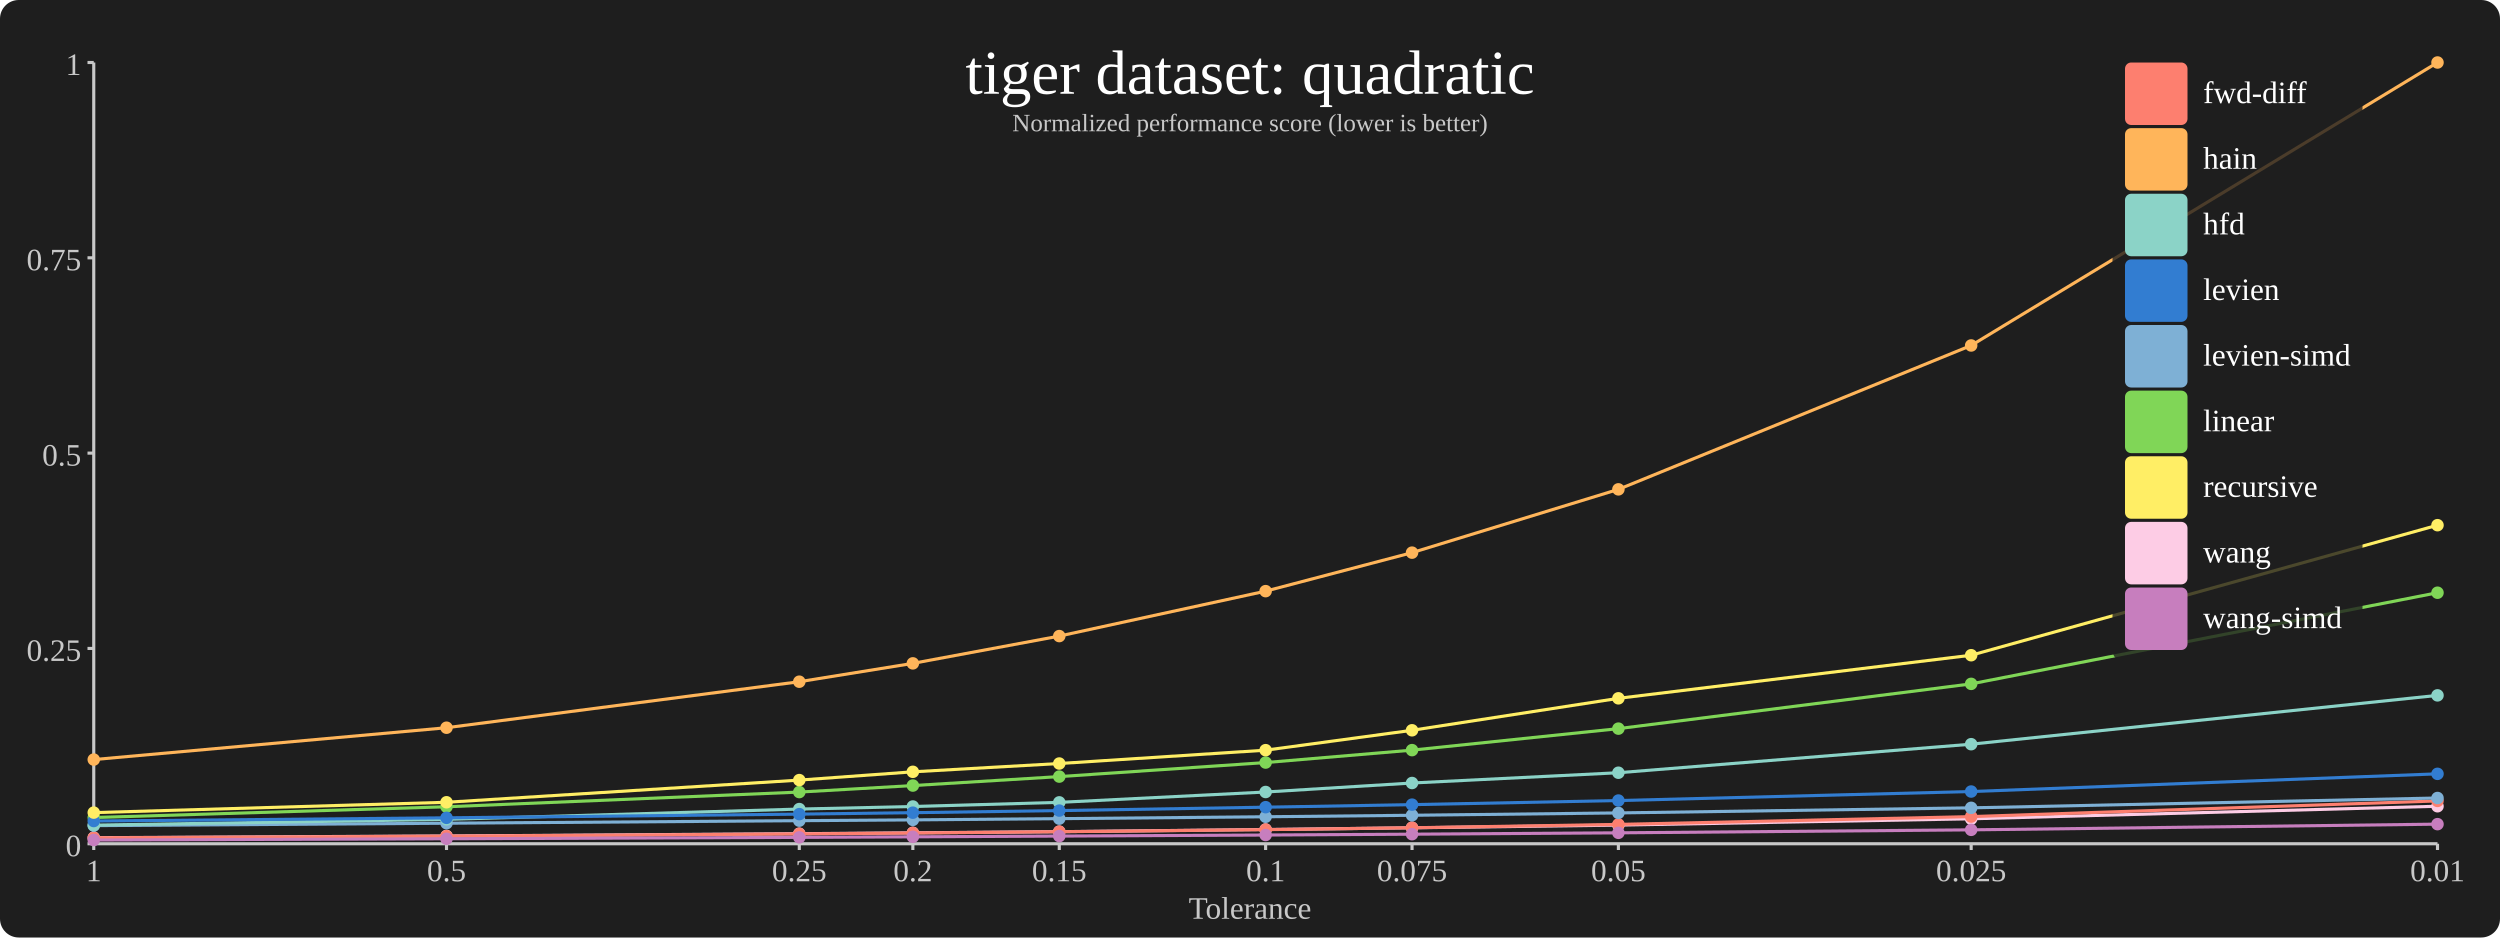
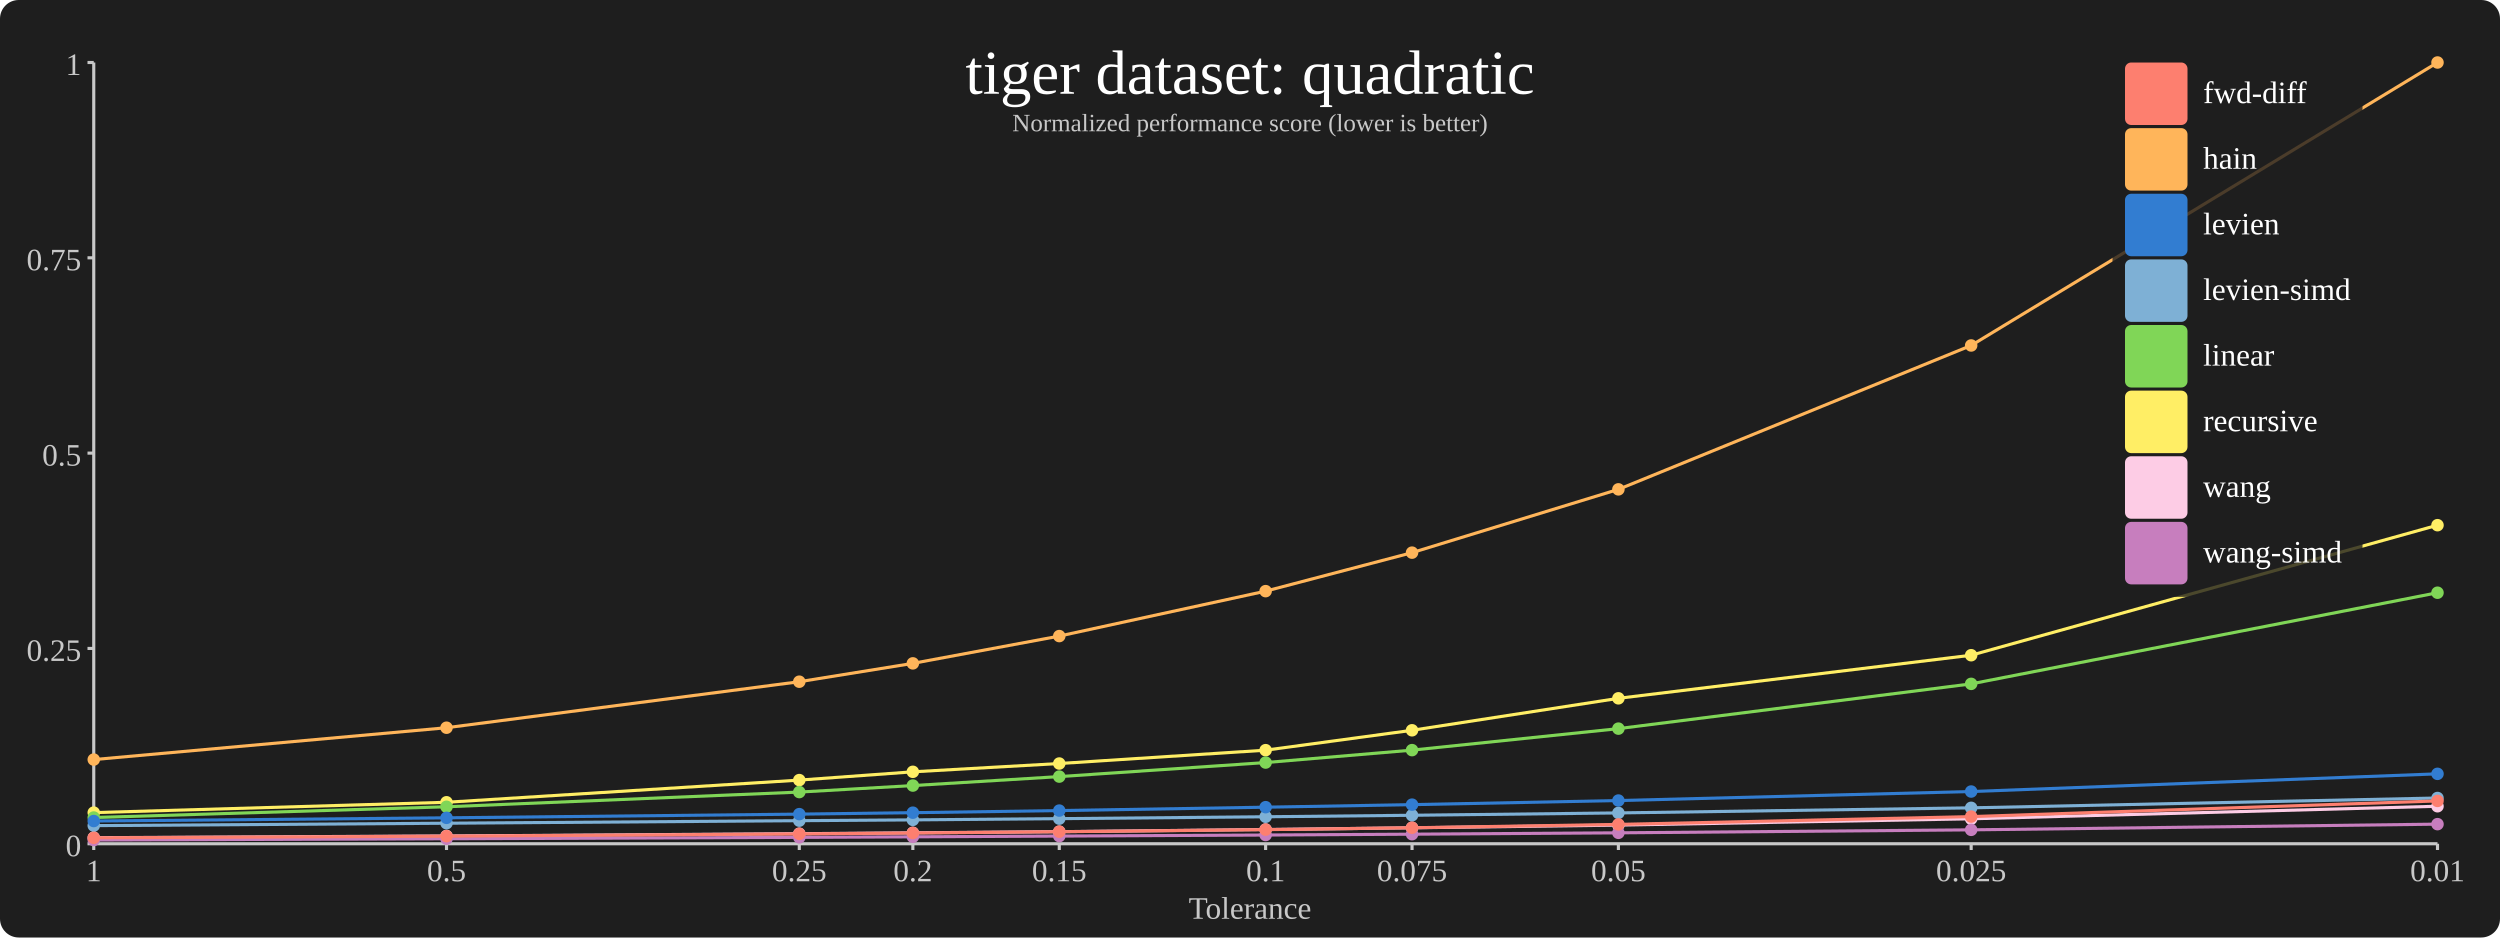
<svg xmlns="http://www.w3.org/2000/svg" viewBox="0 0 800 300">
  <rect x="0" y="0" width="800" height="300" ry="6" style="fill:rgb(30,30,30);stroke:none;fill-opacity:1;stroke-opacity:1;" />
  <path d="M 30 20 L 30 270" style="stroke:rgb(200,200,200);stroke-width:1" />
  <path d="M 30 270 L 780 270" style="stroke:rgb(200,200,200);stroke-width:1" />
  <path d="M 780 270 L 780 272" style="stroke:rgb(200,200,200);stroke-width:1" />
  <text x="780" y="282" style="font-size:10px;fill:rgb(200,200,200);text-anchor:middle;text-align:center;"> 0.01 </text>
  <path d="M 630.772 270 L 630.772 272" style="stroke:rgb(200,200,200);stroke-width:1" />
  <text x="630.772" y="282" style="font-size:10px;fill:rgb(200,200,200);text-anchor:middle;text-align:center;"> 0.025 </text>
  <path d="M 517.886 270 L 517.886 272" style="stroke:rgb(200,200,200);stroke-width:1" />
  <text x="517.886" y="282" style="font-size:10px;fill:rgb(200,200,200);text-anchor:middle;text-align:center;"> 0.05 </text>
  <path d="M 451.852 270 L 451.852 272" style="stroke:rgb(200,200,200);stroke-width:1" />
  <text x="451.852" y="282" style="font-size:10px;fill:rgb(200,200,200);text-anchor:middle;text-align:center;"> 0.075 </text>
  <path d="M 405 270 L 405 272" style="stroke:rgb(200,200,200);stroke-width:1" />
  <text x="405" y="282" style="font-size:10px;fill:rgb(200,200,200);text-anchor:middle;text-align:center;"> 0.1 </text>
  <path d="M 338.966 270 L 338.966 272" style="stroke:rgb(200,200,200);stroke-width:1" />
  <text x="338.966" y="282" style="font-size:10px;fill:rgb(200,200,200);text-anchor:middle;text-align:center;"> 0.15 </text>
  <path d="M 292.114 270 L 292.114 272" style="stroke:rgb(200,200,200);stroke-width:1" />
  <text x="292.114" y="282" style="font-size:10px;fill:rgb(200,200,200);text-anchor:middle;text-align:center;"> 0.2 </text>
  <path d="M 255.773 270 L 255.773 272" style="stroke:rgb(200,200,200);stroke-width:1" />
  <text x="255.773" y="282" style="font-size:10px;fill:rgb(200,200,200);text-anchor:middle;text-align:center;"> 0.25 </text>
  <path d="M 142.886 270 L 142.886 272" style="stroke:rgb(200,200,200);stroke-width:1" />
  <text x="142.886" y="282" style="font-size:10px;fill:rgb(200,200,200);text-anchor:middle;text-align:center;"> 0.5 </text>
  <path d="M 30 270 L 30 272" style="stroke:rgb(200,200,200);stroke-width:1" />
  <text x="30" y="282" style="font-size:10px;fill:rgb(200,200,200);text-anchor:middle;text-align:center;"> 1 </text>
  <path d="M 28 270 L 30 270" style="stroke:rgb(200,200,200);stroke-width:1" />
  <text x="26" y="274" style="font-size:10px;fill:rgb(200,200,200);text-anchor:end;text-align:right;"> 0 </text>
  <path d="M 28 207.5 L 30 207.5" style="stroke:rgb(200,200,200);stroke-width:1" />
  <text x="26" y="211.5" style="font-size:10px;fill:rgb(200,200,200);text-anchor:end;text-align:right;"> 0.25 </text>
  <path d="M 28 145 L 30 145" style="stroke:rgb(200,200,200);stroke-width:1" />
  <text x="26" y="149" style="font-size:10px;fill:rgb(200,200,200);text-anchor:end;text-align:right;"> 0.5 </text>
  <path d="M 28 82.5 L 30 82.5" style="stroke:rgb(200,200,200);stroke-width:1" />
  <text x="26" y="86.5" style="font-size:10px;fill:rgb(200,200,200);text-anchor:end;text-align:right;"> 0.75 </text>
  <path d="M 28 20 L 30 20" style="stroke:rgb(200,200,200);stroke-width:1" />
  <text x="26" y="24" style="font-size:10px;fill:rgb(200,200,200);text-anchor:end;text-align:right;"> 1 </text>
  <text x="400" y="294" style="font-size:10px;fill:rgb(200,200,200);text-anchor:middle;text-align:center;"> Tolerance </text>
+   <circle cx="780" cy="257.998" r="2" style="fill:rgb(253,204,229);stroke:none;fill-opacity:1;stroke-opacity:1;" />
+   <path d="M 780 257.998 L 630.772 262.015" style="stroke:rgb(253,204,229);stroke-width:1" />
+   <circle cx="630.772" cy="262.015" r="2" style="fill:rgb(253,204,229);stroke:none;fill-opacity:1;stroke-opacity:1;" />
+   <path d="M 630.772 262.015 L 517.886 264.033" style="stroke:rgb(253,204,229);stroke-width:1" />
+   <circle cx="517.886" cy="264.033" r="2" style="fill:rgb(253,204,229);stroke:none;fill-opacity:1;stroke-opacity:1;" />
+   <path d="M 517.886 264.033 L 451.852 264.897" style="stroke:rgb(253,204,229);stroke-width:1" />
+   <circle cx="451.852" cy="264.897" r="2" style="fill:rgb(253,204,229);stroke:none;fill-opacity:1;stroke-opacity:1;" />
+   <path d="M 451.852 264.897 L 405 265.445" style="stroke:rgb(253,204,229);stroke-width:1" />
+   <circle cx="405" cy="265.445" r="2" style="fill:rgb(253,204,229);stroke:none;fill-opacity:1;stroke-opacity:1;" />
+   <path d="M 405 265.445 L 338.966 266.127" style="stroke:rgb(253,204,229);stroke-width:1" />
+   <circle cx="338.966" cy="266.127" r="2" style="fill:rgb(253,204,229);stroke:none;fill-opacity:1;stroke-opacity:1;" />
+   <path d="M 338.966 266.127 L 292.114 266.507" style="stroke:rgb(253,204,229);stroke-width:1" />
+   <circle cx="292.114" cy="266.507" r="2" style="fill:rgb(253,204,229);stroke:none;fill-opacity:1;stroke-opacity:1;" />
+   <path d="M 292.114 266.507 L 255.773 266.785" style="stroke:rgb(253,204,229);stroke-width:1" />
+   <circle cx="255.773" cy="266.785" r="2" style="fill:rgb(253,204,229);stroke:none;fill-opacity:1;stroke-opacity:1;" />
+   <path d="M 255.773 266.785 L 142.886 267.515" style="stroke:rgb(253,204,229);stroke-width:1" />
+   <circle cx="142.886" cy="267.515" r="2" style="fill:rgb(253,204,229);stroke:none;fill-opacity:1;stroke-opacity:1;" />
+   <path d="M 142.886 267.515 L 30 268.053" style="stroke:rgb(253,204,229);stroke-width:1" />
+   <circle cx="30" cy="268.053" r="2" style="fill:rgb(253,204,229);stroke:none;fill-opacity:1;stroke-opacity:1;" />
+   <circle cx="780" cy="263.728" r="2" style="fill:rgb(199,126,190);stroke:none;fill-opacity:1;stroke-opacity:1;" />
+   <path d="M 780 263.728 L 630.772 265.55" style="stroke:rgb(199,126,190);stroke-width:1" />
+   <circle cx="630.772" cy="265.55" r="2" style="fill:rgb(199,126,190);stroke:none;fill-opacity:1;stroke-opacity:1;" />
+   <path d="M 630.772 265.55 L 517.886 266.505" style="stroke:rgb(199,126,190);stroke-width:1" />
+   <circle cx="517.886" cy="266.505" r="2" style="fill:rgb(199,126,190);stroke:none;fill-opacity:1;stroke-opacity:1;" />
+   <path d="M 517.886 266.505 L 451.852 266.94" style="stroke:rgb(199,126,190);stroke-width:1" />
+   <circle cx="451.852" cy="266.94" r="2" style="fill:rgb(199,126,190);stroke:none;fill-opacity:1;stroke-opacity:1;" />
+   <path d="M 451.852 266.94 L 405 267.207" style="stroke:rgb(199,126,190);stroke-width:1" />
+   <circle cx="405" cy="267.207" r="2" style="fill:rgb(199,126,190);stroke:none;fill-opacity:1;stroke-opacity:1;" />
+   <path d="M 405 267.207 L 338.966 267.545" style="stroke:rgb(199,126,190);stroke-width:1" />
+   <circle cx="338.966" cy="267.545" r="2" style="fill:rgb(199,126,190);stroke:none;fill-opacity:1;stroke-opacity:1;" />
+   <path d="M 338.966 267.545 L 292.114 267.783" style="stroke:rgb(199,126,190);stroke-width:1" />
+   <circle cx="292.114" cy="267.783" r="2" style="fill:rgb(199,126,190);stroke:none;fill-opacity:1;stroke-opacity:1;" />
+   <path d="M 292.114 267.783 L 255.773 267.957" style="stroke:rgb(199,126,190);stroke-width:1" />
+   <circle cx="255.773" cy="267.957" r="2" style="fill:rgb(199,126,190);stroke:none;fill-opacity:1;stroke-opacity:1;" />
+   <path d="M 255.773 267.957 L 142.886 268.402" style="stroke:rgb(199,126,190);stroke-width:1" />
+   <circle cx="142.886" cy="268.402" r="2" style="fill:rgb(199,126,190);stroke:none;fill-opacity:1;stroke-opacity:1;" />
+   <path d="M 142.886 268.402 L 30 268.803" style="stroke:rgb(199,126,190);stroke-width:1" />
+   <circle cx="30" cy="268.803" r="2" style="fill:rgb(199,126,190);stroke:none;fill-opacity:1;stroke-opacity:1;" />
+   <circle cx="780" cy="255.363" r="2" style="fill:rgb(126,176,213);stroke:none;fill-opacity:1;stroke-opacity:1;" />
+   <path d="M 780 255.363 L 630.772 258.51" style="stroke:rgb(126,176,213);stroke-width:1" />
+   <circle cx="630.772" cy="258.51" r="2" style="fill:rgb(126,176,213);stroke:none;fill-opacity:1;stroke-opacity:1;" />
+   <path d="M 630.772 258.51 L 517.886 260.135" style="stroke:rgb(126,176,213);stroke-width:1" />
+   <circle cx="517.886" cy="260.135" r="2" style="fill:rgb(126,176,213);stroke:none;fill-opacity:1;stroke-opacity:1;" />
+   <path d="M 517.886 260.135 L 451.852 260.885" style="stroke:rgb(126,176,213);stroke-width:1" />
+   <circle cx="451.852" cy="260.885" r="2" style="fill:rgb(126,176,213);stroke:none;fill-opacity:1;stroke-opacity:1;" />
+   <path d="M 451.852 260.885 L 405 261.365" style="stroke:rgb(126,176,213);stroke-width:1" />
+   <circle cx="405" cy="261.365" r="2" style="fill:rgb(126,176,213);stroke:none;fill-opacity:1;stroke-opacity:1;" />
+   <path d="M 405 261.365 L 338.966 261.97" style="stroke:rgb(126,176,213);stroke-width:1" />
+   <circle cx="338.966" cy="261.97" r="2" style="fill:rgb(126,176,213);stroke:none;fill-opacity:1;stroke-opacity:1;" />
+   <path d="M 338.966 261.97 L 292.114 262.363" style="stroke:rgb(126,176,213);stroke-width:1" />
+   <circle cx="292.114" cy="262.363" r="2" style="fill:rgb(126,176,213);stroke:none;fill-opacity:1;stroke-opacity:1;" />
+   <path d="M 292.114 262.363 L 255.773 262.618" style="stroke:rgb(126,176,213);stroke-width:1" />
+   <circle cx="255.773" cy="262.618" r="2" style="fill:rgb(126,176,213);stroke:none;fill-opacity:1;stroke-opacity:1;" />
+   <path d="M 255.773 262.618 L 142.886 263.43" style="stroke:rgb(126,176,213);stroke-width:1" />
+   <circle cx="142.886" cy="263.43" r="2" style="fill:rgb(126,176,213);stroke:none;fill-opacity:1;stroke-opacity:1;" />
+   <path d="M 142.886 263.43 L 30 264.202" style="stroke:rgb(126,176,213);stroke-width:1" />
+   <circle cx="30" cy="264.202" r="2" style="fill:rgb(126,176,213);stroke:none;fill-opacity:1;stroke-opacity:1;" />
+   <circle cx="780" cy="168.06" r="2" style="fill:rgb(255,238,101);stroke:none;fill-opacity:1;stroke-opacity:1;" />
+   <path d="M 780 168.06 L 630.772 209.67" style="stroke:rgb(255,238,101);stroke-width:1" />
+   <circle cx="630.772" cy="209.67" r="2" style="fill:rgb(255,238,101);stroke:none;fill-opacity:1;stroke-opacity:1;" />
+   <path d="M 630.772 209.67 L 517.886 223.463" style="stroke:rgb(255,238,101);stroke-width:1" />
+   <circle cx="517.886" cy="223.463" r="2" style="fill:rgb(255,238,101);stroke:none;fill-opacity:1;stroke-opacity:1;" />
+   <path d="M 517.886 223.463 L 451.852 233.69" style="stroke:rgb(255,238,101);stroke-width:1" />
+   <circle cx="451.852" cy="233.69" r="2" style="fill:rgb(255,238,101);stroke:none;fill-opacity:1;stroke-opacity:1;" />
+   <path d="M 451.852 233.69 L 405 240.055" style="stroke:rgb(255,238,101);stroke-width:1" />
+   <circle cx="405" cy="240.055" r="2" style="fill:rgb(255,238,101);stroke:none;fill-opacity:1;stroke-opacity:1;" />
+   <path d="M 405 240.055 L 338.966 244.327" style="stroke:rgb(255,238,101);stroke-width:1" />
+   <circle cx="338.966" cy="244.327" r="2" style="fill:rgb(255,238,101);stroke:none;fill-opacity:1;stroke-opacity:1;" />
+   <path d="M 338.966 244.327 L 292.114 246.98" style="stroke:rgb(255,238,101);stroke-width:1" />
+   <circle cx="292.114" cy="246.98" r="2" style="fill:rgb(255,238,101);stroke:none;fill-opacity:1;stroke-opacity:1;" />
+   <path d="M 292.114 246.98 L 255.773 249.63" style="stroke:rgb(255,238,101);stroke-width:1" />
+   <circle cx="255.773" cy="249.63" r="2" style="fill:rgb(255,238,101);stroke:none;fill-opacity:1;stroke-opacity:1;" />
+   <path d="M 255.773 249.63 L 142.886 256.728" style="stroke:rgb(255,238,101);stroke-width:1" />
+   <circle cx="142.886" cy="256.728" r="2" style="fill:rgb(255,238,101);stroke:none;fill-opacity:1;stroke-opacity:1;" />
+   <path d="M 142.886 256.728 L 30 260.035" style="stroke:rgb(255,238,101);stroke-width:1" />
+   <circle cx="30" cy="260.035" r="2" style="fill:rgb(255,238,101);stroke:none;fill-opacity:1;stroke-opacity:1;" />
+   <circle cx="780" cy="256.295" r="2" style="fill:rgb(253,127,111);stroke:none;fill-opacity:1;stroke-opacity:1;" />
+   <path d="M 780 256.295 L 630.772 261.308" style="stroke:rgb(253,127,111);stroke-width:1" />
+   <circle cx="630.772" cy="261.308" r="2" style="fill:rgb(253,127,111);stroke:none;fill-opacity:1;stroke-opacity:1;" />
+   <path d="M 630.772 261.308 L 517.886 263.81" style="stroke:rgb(253,127,111);stroke-width:1" />
+   <circle cx="517.886" cy="263.81" r="2" style="fill:rgb(253,127,111);stroke:none;fill-opacity:1;stroke-opacity:1;" />
+   <path d="M 517.886 263.81 L 451.852 264.877" style="stroke:rgb(253,127,111);stroke-width:1" />
+   <circle cx="451.852" cy="264.877" r="2" style="fill:rgb(253,127,111);stroke:none;fill-opacity:1;stroke-opacity:1;" />
+   <path d="M 451.852 264.877 L 405 265.485" style="stroke:rgb(253,127,111);stroke-width:1" />
+   <circle cx="405" cy="265.485" r="2" style="fill:rgb(253,127,111);stroke:none;fill-opacity:1;stroke-opacity:1;" />
+   <path d="M 405 265.485 L 338.966 266.15" style="stroke:rgb(253,127,111);stroke-width:1" />
+   <circle cx="338.966" cy="266.15" r="2" style="fill:rgb(253,127,111);stroke:none;fill-opacity:1;stroke-opacity:1;" />
+   <path d="M 338.966 266.15 L 292.114 266.56" style="stroke:rgb(253,127,111);stroke-width:1" />
+   <circle cx="292.114" cy="266.56" r="2" style="fill:rgb(253,127,111);stroke:none;fill-opacity:1;stroke-opacity:1;" />
+   <path d="M 292.114 266.56 L 255.773 266.848" style="stroke:rgb(253,127,111);stroke-width:1" />
+   <circle cx="255.773" cy="266.848" r="2" style="fill:rgb(253,127,111);stroke:none;fill-opacity:1;stroke-opacity:1;" />
+   <path d="M 255.773 266.848 L 142.886 267.572" style="stroke:rgb(253,127,111);stroke-width:1" />
+   <circle cx="142.886" cy="267.572" r="2" style="fill:rgb(253,127,111);stroke:none;fill-opacity:1;stroke-opacity:1;" />
+   <path d="M 142.886 267.572 L 30 268.103" style="stroke:rgb(253,127,111);stroke-width:1" />
+   <circle cx="30" cy="268.103" r="2" style="fill:rgb(253,127,111);stroke:none;fill-opacity:1;stroke-opacity:1;" />
  <circle cx="780" cy="189.67" r="2" style="fill:rgb(128,214,87);stroke:none;fill-opacity:1;stroke-opacity:1;" />
  <path d="M 780 189.67 L 630.772 218.838" style="stroke:rgb(128,214,87);stroke-width:1" />
  <circle cx="630.772" cy="218.838" r="2" style="fill:rgb(128,214,87);stroke:none;fill-opacity:1;stroke-opacity:1;" />
  <path d="M 630.772 218.838 L 517.886 233.162" style="stroke:rgb(128,214,87);stroke-width:1" />
  <circle cx="517.886" cy="233.162" r="2" style="fill:rgb(128,214,87);stroke:none;fill-opacity:1;stroke-opacity:1;" />
  <path d="M 517.886 233.162 L 451.852 240.04" style="stroke:rgb(128,214,87);stroke-width:1" />
  <circle cx="451.852" cy="240.04" r="2" style="fill:rgb(128,214,87);stroke:none;fill-opacity:1;stroke-opacity:1;" />
  <path d="M 451.852 240.04 L 405 244.018" style="stroke:rgb(128,214,87);stroke-width:1" />
  <circle cx="405" cy="244.018" r="2" style="fill:rgb(128,214,87);stroke:none;fill-opacity:1;stroke-opacity:1;" />
  <path d="M 405 244.018 L 338.966 248.51" style="stroke:rgb(128,214,87);stroke-width:1" />
  <circle cx="338.966" cy="248.51" r="2" style="fill:rgb(128,214,87);stroke:none;fill-opacity:1;stroke-opacity:1;" />
  <path d="M 338.966 248.51 L 292.114 251.38" style="stroke:rgb(128,214,87);stroke-width:1" />
  <circle cx="292.114" cy="251.38" r="2" style="fill:rgb(128,214,87);stroke:none;fill-opacity:1;stroke-opacity:1;" />
  <path d="M 292.114 251.38 L 255.773 253.463" style="stroke:rgb(128,214,87);stroke-width:1" />
  <circle cx="255.773" cy="253.463" r="2" style="fill:rgb(128,214,87);stroke:none;fill-opacity:1;stroke-opacity:1;" />
  <path d="M 255.773 253.463 L 142.886 258.168" style="stroke:rgb(128,214,87);stroke-width:1" />
  <circle cx="142.886" cy="258.168" r="2" style="fill:rgb(128,214,87);stroke:none;fill-opacity:1;stroke-opacity:1;" />
  <path d="M 142.886 258.168 L 30 261.608" style="stroke:rgb(128,214,87);stroke-width:1" />
  <circle cx="30" cy="261.608" r="2" style="fill:rgb(128,214,87);stroke:none;fill-opacity:1;stroke-opacity:1;" />
  <circle cx="780" cy="20" r="2" style="fill:rgb(255,181,90);stroke:none;fill-opacity:1;stroke-opacity:1;" />
  <path d="M 780 20 L 630.772 110.55" style="stroke:rgb(255,181,90);stroke-width:1" />
  <circle cx="630.772" cy="110.55" r="2" style="fill:rgb(255,181,90);stroke:none;fill-opacity:1;stroke-opacity:1;" />
  <path d="M 630.772 110.55 L 517.886 156.595" style="stroke:rgb(255,181,90);stroke-width:1" />
  <circle cx="517.886" cy="156.595" r="2" style="fill:rgb(255,181,90);stroke:none;fill-opacity:1;stroke-opacity:1;" />
  <path d="M 517.886 156.595 L 451.852 176.847" style="stroke:rgb(255,181,90);stroke-width:1" />
  <circle cx="451.852" cy="176.847" r="2" style="fill:rgb(255,181,90);stroke:none;fill-opacity:1;stroke-opacity:1;" />
  <path d="M 451.852 176.847 L 405 189.165" style="stroke:rgb(255,181,90);stroke-width:1" />
  <circle cx="405" cy="189.165" r="2" style="fill:rgb(255,181,90);stroke:none;fill-opacity:1;stroke-opacity:1;" />
  <path d="M 405 189.165 L 338.966 203.545" style="stroke:rgb(255,181,90);stroke-width:1" />
  <circle cx="338.966" cy="203.545" r="2" style="fill:rgb(255,181,90);stroke:none;fill-opacity:1;stroke-opacity:1;" />
  <path d="M 338.966 203.545 L 292.114 212.278" style="stroke:rgb(255,181,90);stroke-width:1" />
  <circle cx="292.114" cy="212.278" r="2" style="fill:rgb(255,181,90);stroke:none;fill-opacity:1;stroke-opacity:1;" />
  <path d="M 292.114 212.278 L 255.773 218.145" style="stroke:rgb(255,181,90);stroke-width:1" />
  <circle cx="255.773" cy="218.145" r="2" style="fill:rgb(255,181,90);stroke:none;fill-opacity:1;stroke-opacity:1;" />
  <path d="M 255.773 218.145 L 142.886 232.87" style="stroke:rgb(255,181,90);stroke-width:1" />
  <circle cx="142.886" cy="232.87" r="2" style="fill:rgb(255,181,90);stroke:none;fill-opacity:1;stroke-opacity:1;" />
  <path d="M 142.886 232.87 L 30 243.062" style="stroke:rgb(255,181,90);stroke-width:1" />
  <circle cx="30" cy="243.062" r="2" style="fill:rgb(255,181,90);stroke:none;fill-opacity:1;stroke-opacity:1;" />
-   <circle cx="780" cy="257.998" r="2" style="fill:rgb(253,204,229);stroke:none;fill-opacity:1;stroke-opacity:1;" />
-   <path d="M 780 257.998 L 630.772 262.015" style="stroke:rgb(253,204,229);stroke-width:1" />
-   <circle cx="630.772" cy="262.015" r="2" style="fill:rgb(253,204,229);stroke:none;fill-opacity:1;stroke-opacity:1;" />
-   <path d="M 630.772 262.015 L 517.886 264.033" style="stroke:rgb(253,204,229);stroke-width:1" />
-   <circle cx="517.886" cy="264.033" r="2" style="fill:rgb(253,204,229);stroke:none;fill-opacity:1;stroke-opacity:1;" />
-   <path d="M 517.886 264.033 L 451.852 264.897" style="stroke:rgb(253,204,229);stroke-width:1" />
-   <circle cx="451.852" cy="264.897" r="2" style="fill:rgb(253,204,229);stroke:none;fill-opacity:1;stroke-opacity:1;" />
-   <path d="M 451.852 264.897 L 405 265.445" style="stroke:rgb(253,204,229);stroke-width:1" />
-   <circle cx="405" cy="265.445" r="2" style="fill:rgb(253,204,229);stroke:none;fill-opacity:1;stroke-opacity:1;" />
-   <path d="M 405 265.445 L 338.966 266.127" style="stroke:rgb(253,204,229);stroke-width:1" />
-   <circle cx="338.966" cy="266.127" r="2" style="fill:rgb(253,204,229);stroke:none;fill-opacity:1;stroke-opacity:1;" />
-   <path d="M 338.966 266.127 L 292.114 266.507" style="stroke:rgb(253,204,229);stroke-width:1" />
-   <circle cx="292.114" cy="266.507" r="2" style="fill:rgb(253,204,229);stroke:none;fill-opacity:1;stroke-opacity:1;" />
-   <path d="M 292.114 266.507 L 255.773 266.785" style="stroke:rgb(253,204,229);stroke-width:1" />
-   <circle cx="255.773" cy="266.785" r="2" style="fill:rgb(253,204,229);stroke:none;fill-opacity:1;stroke-opacity:1;" />
-   <path d="M 255.773 266.785 L 142.886 267.515" style="stroke:rgb(253,204,229);stroke-width:1" />
-   <circle cx="142.886" cy="267.515" r="2" style="fill:rgb(253,204,229);stroke:none;fill-opacity:1;stroke-opacity:1;" />
-   <path d="M 142.886 267.515 L 30 268.053" style="stroke:rgb(253,204,229);stroke-width:1" />
-   <circle cx="30" cy="268.053" r="2" style="fill:rgb(253,204,229);stroke:none;fill-opacity:1;stroke-opacity:1;" />
-   <circle cx="780" cy="256.295" r="2" style="fill:rgb(253,127,111);stroke:none;fill-opacity:1;stroke-opacity:1;" />
-   <path d="M 780 256.295 L 630.772 261.308" style="stroke:rgb(253,127,111);stroke-width:1" />
-   <circle cx="630.772" cy="261.308" r="2" style="fill:rgb(253,127,111);stroke:none;fill-opacity:1;stroke-opacity:1;" />
-   <path d="M 630.772 261.308 L 517.886 263.81" style="stroke:rgb(253,127,111);stroke-width:1" />
-   <circle cx="517.886" cy="263.81" r="2" style="fill:rgb(253,127,111);stroke:none;fill-opacity:1;stroke-opacity:1;" />
-   <path d="M 517.886 263.81 L 451.852 264.877" style="stroke:rgb(253,127,111);stroke-width:1" />
-   <circle cx="451.852" cy="264.877" r="2" style="fill:rgb(253,127,111);stroke:none;fill-opacity:1;stroke-opacity:1;" />
-   <path d="M 451.852 264.877 L 405 265.485" style="stroke:rgb(253,127,111);stroke-width:1" />
-   <circle cx="405" cy="265.485" r="2" style="fill:rgb(253,127,111);stroke:none;fill-opacity:1;stroke-opacity:1;" />
-   <path d="M 405 265.485 L 338.966 266.15" style="stroke:rgb(253,127,111);stroke-width:1" />
-   <circle cx="338.966" cy="266.15" r="2" style="fill:rgb(253,127,111);stroke:none;fill-opacity:1;stroke-opacity:1;" />
-   <path d="M 338.966 266.15 L 292.114 266.56" style="stroke:rgb(253,127,111);stroke-width:1" />
-   <circle cx="292.114" cy="266.56" r="2" style="fill:rgb(253,127,111);stroke:none;fill-opacity:1;stroke-opacity:1;" />
-   <path d="M 292.114 266.56 L 255.773 266.848" style="stroke:rgb(253,127,111);stroke-width:1" />
-   <circle cx="255.773" cy="266.848" r="2" style="fill:rgb(253,127,111);stroke:none;fill-opacity:1;stroke-opacity:1;" />
-   <path d="M 255.773 266.848 L 142.886 267.572" style="stroke:rgb(253,127,111);stroke-width:1" />
-   <circle cx="142.886" cy="267.572" r="2" style="fill:rgb(253,127,111);stroke:none;fill-opacity:1;stroke-opacity:1;" />
-   <path d="M 142.886 267.572 L 30 268.103" style="stroke:rgb(253,127,111);stroke-width:1" />
-   <circle cx="30" cy="268.103" r="2" style="fill:rgb(253,127,111);stroke:none;fill-opacity:1;stroke-opacity:1;" />
-   <circle cx="780" cy="255.363" r="2" style="fill:rgb(126,176,213);stroke:none;fill-opacity:1;stroke-opacity:1;" />
-   <path d="M 780 255.363 L 630.772 258.51" style="stroke:rgb(126,176,213);stroke-width:1" />
-   <circle cx="630.772" cy="258.51" r="2" style="fill:rgb(126,176,213);stroke:none;fill-opacity:1;stroke-opacity:1;" />
-   <path d="M 630.772 258.51 L 517.886 260.135" style="stroke:rgb(126,176,213);stroke-width:1" />
-   <circle cx="517.886" cy="260.135" r="2" style="fill:rgb(126,176,213);stroke:none;fill-opacity:1;stroke-opacity:1;" />
-   <path d="M 517.886 260.135 L 451.852 260.885" style="stroke:rgb(126,176,213);stroke-width:1" />
-   <circle cx="451.852" cy="260.885" r="2" style="fill:rgb(126,176,213);stroke:none;fill-opacity:1;stroke-opacity:1;" />
-   <path d="M 451.852 260.885 L 405 261.365" style="stroke:rgb(126,176,213);stroke-width:1" />
-   <circle cx="405" cy="261.365" r="2" style="fill:rgb(126,176,213);stroke:none;fill-opacity:1;stroke-opacity:1;" />
-   <path d="M 405 261.365 L 338.966 261.97" style="stroke:rgb(126,176,213);stroke-width:1" />
-   <circle cx="338.966" cy="261.97" r="2" style="fill:rgb(126,176,213);stroke:none;fill-opacity:1;stroke-opacity:1;" />
-   <path d="M 338.966 261.97 L 292.114 262.363" style="stroke:rgb(126,176,213);stroke-width:1" />
-   <circle cx="292.114" cy="262.363" r="2" style="fill:rgb(126,176,213);stroke:none;fill-opacity:1;stroke-opacity:1;" />
-   <path d="M 292.114 262.363 L 255.773 262.618" style="stroke:rgb(126,176,213);stroke-width:1" />
-   <circle cx="255.773" cy="262.618" r="2" style="fill:rgb(126,176,213);stroke:none;fill-opacity:1;stroke-opacity:1;" />
-   <path d="M 255.773 262.618 L 142.886 263.43" style="stroke:rgb(126,176,213);stroke-width:1" />
-   <circle cx="142.886" cy="263.43" r="2" style="fill:rgb(126,176,213);stroke:none;fill-opacity:1;stroke-opacity:1;" />
-   <path d="M 142.886 263.43 L 30 264.202" style="stroke:rgb(126,176,213);stroke-width:1" />
-   <circle cx="30" cy="264.202" r="2" style="fill:rgb(126,176,213);stroke:none;fill-opacity:1;stroke-opacity:1;" />
-   <circle cx="780" cy="222.518" r="2" style="fill:rgb(139,211,199);stroke:none;fill-opacity:1;stroke-opacity:1;" />
-   <path d="M 780 222.518 L 630.772 238.14" style="stroke:rgb(139,211,199);stroke-width:1" />
-   <circle cx="630.772" cy="238.14" r="2" style="fill:rgb(139,211,199);stroke:none;fill-opacity:1;stroke-opacity:1;" />
-   <path d="M 630.772 238.14 L 517.886 247.272" style="stroke:rgb(139,211,199);stroke-width:1" />
-   <circle cx="517.886" cy="247.272" r="2" style="fill:rgb(139,211,199);stroke:none;fill-opacity:1;stroke-opacity:1;" />
-   <path d="M 517.886 247.272 L 451.852 250.562" style="stroke:rgb(139,211,199);stroke-width:1" />
-   <circle cx="451.852" cy="250.562" r="2" style="fill:rgb(139,211,199);stroke:none;fill-opacity:1;stroke-opacity:1;" />
-   <path d="M 451.852 250.562 L 405 253.44" style="stroke:rgb(139,211,199);stroke-width:1" />
-   <circle cx="405" cy="253.44" r="2" style="fill:rgb(139,211,199);stroke:none;fill-opacity:1;stroke-opacity:1;" />
-   <path d="M 405 253.44 L 338.966 256.757" style="stroke:rgb(139,211,199);stroke-width:1" />
-   <circle cx="338.966" cy="256.757" r="2" style="fill:rgb(139,211,199);stroke:none;fill-opacity:1;stroke-opacity:1;" />
-   <path d="M 338.966 256.757 L 292.114 258.082" style="stroke:rgb(139,211,199);stroke-width:1" />
-   <circle cx="292.114" cy="258.082" r="2" style="fill:rgb(139,211,199);stroke:none;fill-opacity:1;stroke-opacity:1;" />
-   <path d="M 292.114 258.082 L 255.773 258.902" style="stroke:rgb(139,211,199);stroke-width:1" />
-   <circle cx="255.773" cy="258.902" r="2" style="fill:rgb(139,211,199);stroke:none;fill-opacity:1;stroke-opacity:1;" />
-   <path d="M 255.773 258.902 L 142.886 262.192" style="stroke:rgb(139,211,199);stroke-width:1" />
-   <circle cx="142.886" cy="262.192" r="2" style="fill:rgb(139,211,199);stroke:none;fill-opacity:1;stroke-opacity:1;" />
-   <path d="M 142.886 262.192 L 30 264.045" style="stroke:rgb(139,211,199);stroke-width:1" />
-   <circle cx="30" cy="264.045" r="2" style="fill:rgb(139,211,199);stroke:none;fill-opacity:1;stroke-opacity:1;" />
-   <circle cx="780" cy="263.728" r="2" style="fill:rgb(199,126,190);stroke:none;fill-opacity:1;stroke-opacity:1;" />
-   <path d="M 780 263.728 L 630.772 265.55" style="stroke:rgb(199,126,190);stroke-width:1" />
-   <circle cx="630.772" cy="265.55" r="2" style="fill:rgb(199,126,190);stroke:none;fill-opacity:1;stroke-opacity:1;" />
-   <path d="M 630.772 265.55 L 517.886 266.505" style="stroke:rgb(199,126,190);stroke-width:1" />
-   <circle cx="517.886" cy="266.505" r="2" style="fill:rgb(199,126,190);stroke:none;fill-opacity:1;stroke-opacity:1;" />
-   <path d="M 517.886 266.505 L 451.852 266.94" style="stroke:rgb(199,126,190);stroke-width:1" />
-   <circle cx="451.852" cy="266.94" r="2" style="fill:rgb(199,126,190);stroke:none;fill-opacity:1;stroke-opacity:1;" />
-   <path d="M 451.852 266.94 L 405 267.207" style="stroke:rgb(199,126,190);stroke-width:1" />
-   <circle cx="405" cy="267.207" r="2" style="fill:rgb(199,126,190);stroke:none;fill-opacity:1;stroke-opacity:1;" />
-   <path d="M 405 267.207 L 338.966 267.545" style="stroke:rgb(199,126,190);stroke-width:1" />
-   <circle cx="338.966" cy="267.545" r="2" style="fill:rgb(199,126,190);stroke:none;fill-opacity:1;stroke-opacity:1;" />
-   <path d="M 338.966 267.545 L 292.114 267.783" style="stroke:rgb(199,126,190);stroke-width:1" />
-   <circle cx="292.114" cy="267.783" r="2" style="fill:rgb(199,126,190);stroke:none;fill-opacity:1;stroke-opacity:1;" />
-   <path d="M 292.114 267.783 L 255.773 267.957" style="stroke:rgb(199,126,190);stroke-width:1" />
-   <circle cx="255.773" cy="267.957" r="2" style="fill:rgb(199,126,190);stroke:none;fill-opacity:1;stroke-opacity:1;" />
-   <path d="M 255.773 267.957 L 142.886 268.402" style="stroke:rgb(199,126,190);stroke-width:1" />
-   <circle cx="142.886" cy="268.402" r="2" style="fill:rgb(199,126,190);stroke:none;fill-opacity:1;stroke-opacity:1;" />
-   <path d="M 142.886 268.402 L 30 268.803" style="stroke:rgb(199,126,190);stroke-width:1" />
-   <circle cx="30" cy="268.803" r="2" style="fill:rgb(199,126,190);stroke:none;fill-opacity:1;stroke-opacity:1;" />
  <circle cx="780" cy="247.63" r="2" style="fill:rgb(50,125,209);stroke:none;fill-opacity:1;stroke-opacity:1;" />
  <path d="M 780 247.63 L 630.772 253.29" style="stroke:rgb(50,125,209);stroke-width:1" />
  <circle cx="630.772" cy="253.29" r="2" style="fill:rgb(50,125,209);stroke:none;fill-opacity:1;stroke-opacity:1;" />
  <path d="M 630.772 253.29 L 517.886 256.175" style="stroke:rgb(50,125,209);stroke-width:1" />
  <circle cx="517.886" cy="256.175" r="2" style="fill:rgb(50,125,209);stroke:none;fill-opacity:1;stroke-opacity:1;" />
  <path d="M 517.886 256.175 L 451.852 257.488" style="stroke:rgb(50,125,209);stroke-width:1" />
  <circle cx="451.852" cy="257.488" r="2" style="fill:rgb(50,125,209);stroke:none;fill-opacity:1;stroke-opacity:1;" />
  <path d="M 451.852 257.488 L 405 258.3" style="stroke:rgb(50,125,209);stroke-width:1" />
  <circle cx="405" cy="258.3" r="2" style="fill:rgb(50,125,209);stroke:none;fill-opacity:1;stroke-opacity:1;" />
  <path d="M 405 258.3 L 338.966 259.387" style="stroke:rgb(50,125,209);stroke-width:1" />
  <circle cx="338.966" cy="259.387" r="2" style="fill:rgb(50,125,209);stroke:none;fill-opacity:1;stroke-opacity:1;" />
  <path d="M 338.966 259.387 L 292.114 260.06" style="stroke:rgb(50,125,209);stroke-width:1" />
  <circle cx="292.114" cy="260.06" r="2" style="fill:rgb(50,125,209);stroke:none;fill-opacity:1;stroke-opacity:1;" />
  <path d="M 292.114 260.06 L 255.773 260.522" style="stroke:rgb(50,125,209);stroke-width:1" />
  <circle cx="255.773" cy="260.522" r="2" style="fill:rgb(50,125,209);stroke:none;fill-opacity:1;stroke-opacity:1;" />
  <path d="M 255.773 260.522 L 142.886 261.705" style="stroke:rgb(50,125,209);stroke-width:1" />
  <circle cx="142.886" cy="261.705" r="2" style="fill:rgb(50,125,209);stroke:none;fill-opacity:1;stroke-opacity:1;" />
  <path d="M 142.886 261.705 L 30 262.728" style="stroke:rgb(50,125,209);stroke-width:1" />
  <circle cx="30" cy="262.728" r="2" style="fill:rgb(50,125,209);stroke:none;fill-opacity:1;stroke-opacity:1;" />
-   <circle cx="780" cy="168.06" r="2" style="fill:rgb(255,238,101);stroke:none;fill-opacity:1;stroke-opacity:1;" />
-   <path d="M 780 168.06 L 630.772 209.67" style="stroke:rgb(255,238,101);stroke-width:1" />
-   <circle cx="630.772" cy="209.67" r="2" style="fill:rgb(255,238,101);stroke:none;fill-opacity:1;stroke-opacity:1;" />
-   <path d="M 630.772 209.67 L 517.886 223.463" style="stroke:rgb(255,238,101);stroke-width:1" />
-   <circle cx="517.886" cy="223.463" r="2" style="fill:rgb(255,238,101);stroke:none;fill-opacity:1;stroke-opacity:1;" />
-   <path d="M 517.886 223.463 L 451.852 233.69" style="stroke:rgb(255,238,101);stroke-width:1" />
-   <circle cx="451.852" cy="233.69" r="2" style="fill:rgb(255,238,101);stroke:none;fill-opacity:1;stroke-opacity:1;" />
-   <path d="M 451.852 233.69 L 405 240.055" style="stroke:rgb(255,238,101);stroke-width:1" />
-   <circle cx="405" cy="240.055" r="2" style="fill:rgb(255,238,101);stroke:none;fill-opacity:1;stroke-opacity:1;" />
-   <path d="M 405 240.055 L 338.966 244.327" style="stroke:rgb(255,238,101);stroke-width:1" />
-   <circle cx="338.966" cy="244.327" r="2" style="fill:rgb(255,238,101);stroke:none;fill-opacity:1;stroke-opacity:1;" />
-   <path d="M 338.966 244.327 L 292.114 246.98" style="stroke:rgb(255,238,101);stroke-width:1" />
-   <circle cx="292.114" cy="246.98" r="2" style="fill:rgb(255,238,101);stroke:none;fill-opacity:1;stroke-opacity:1;" />
-   <path d="M 292.114 246.98 L 255.773 249.63" style="stroke:rgb(255,238,101);stroke-width:1" />
-   <circle cx="255.773" cy="249.63" r="2" style="fill:rgb(255,238,101);stroke:none;fill-opacity:1;stroke-opacity:1;" />
-   <path d="M 255.773 249.63 L 142.886 256.728" style="stroke:rgb(255,238,101);stroke-width:1" />
-   <circle cx="142.886" cy="256.728" r="2" style="fill:rgb(255,238,101);stroke:none;fill-opacity:1;stroke-opacity:1;" />
-   <path d="M 142.886 256.728 L 30 260.035" style="stroke:rgb(255,238,101);stroke-width:1" />
-   <circle cx="30" cy="260.035" r="2" style="fill:rgb(255,238,101);stroke:none;fill-opacity:1;stroke-opacity:1;" />
-   <rect x="676" y="16" width="80" height="196" ry="4" style="fill:rgb(30,30,30);stroke:none;fill-opacity:0.8;stroke-opacity:1;" />
+   <rect x="676" y="16" width="80" height="175" ry="4" style="fill:rgb(30,30,30);stroke:none;fill-opacity:0.8;stroke-opacity:1;" />
  <rect x="680" y="20" width="20" height="20" ry="2" style="fill:rgb(253,127,111);stroke:none;fill-opacity:1;stroke-opacity:1;" />
  <text x="705" y="33" style="font-size:10px;fill:rgb(255,255,255);text-anchor:start;text-align:left;"> fwd-diff </text>
  <rect x="680" y="41" width="20" height="20" ry="2" style="fill:rgb(255,181,90);stroke:none;fill-opacity:1;stroke-opacity:1;" />
  <text x="705" y="54" style="font-size:10px;fill:rgb(255,255,255);text-anchor:start;text-align:left;"> hain </text>
-   <rect x="680" y="62" width="20" height="20" ry="2" style="fill:rgb(139,211,199);stroke:none;fill-opacity:1;stroke-opacity:1;" />
-   <text x="705" y="75" style="font-size:10px;fill:rgb(255,255,255);text-anchor:start;text-align:left;"> hfd </text>
-   <rect x="680" y="83" width="20" height="20" ry="2" style="fill:rgb(50,125,209);stroke:none;fill-opacity:1;stroke-opacity:1;" />
-   <text x="705" y="96" style="font-size:10px;fill:rgb(255,255,255);text-anchor:start;text-align:left;"> levien </text>
-   <rect x="680" y="104" width="20" height="20" ry="2" style="fill:rgb(126,176,213);stroke:none;fill-opacity:1;stroke-opacity:1;" />
-   <text x="705" y="117" style="font-size:10px;fill:rgb(255,255,255);text-anchor:start;text-align:left;"> levien-simd </text>
-   <rect x="680" y="125" width="20" height="20" ry="2" style="fill:rgb(128,214,87);stroke:none;fill-opacity:1;stroke-opacity:1;" />
-   <text x="705" y="138" style="font-size:10px;fill:rgb(255,255,255);text-anchor:start;text-align:left;"> linear </text>
-   <rect x="680" y="146" width="20" height="20" ry="2" style="fill:rgb(255,238,101);stroke:none;fill-opacity:1;stroke-opacity:1;" />
-   <text x="705" y="159" style="font-size:10px;fill:rgb(255,255,255);text-anchor:start;text-align:left;"> recursive </text>
-   <rect x="680" y="167" width="20" height="20" ry="2" style="fill:rgb(253,204,229);stroke:none;fill-opacity:1;stroke-opacity:1;" />
-   <text x="705" y="180" style="font-size:10px;fill:rgb(255,255,255);text-anchor:start;text-align:left;"> wang </text>
-   <rect x="680" y="188" width="20" height="20" ry="2" style="fill:rgb(199,126,190);stroke:none;fill-opacity:1;stroke-opacity:1;" />
-   <text x="705" y="201" style="font-size:10px;fill:rgb(255,255,255);text-anchor:start;text-align:left;"> wang-simd </text>
+   <rect x="680" y="62" width="20" height="20" ry="2" style="fill:rgb(50,125,209);stroke:none;fill-opacity:1;stroke-opacity:1;" />
+   <text x="705" y="75" style="font-size:10px;fill:rgb(255,255,255);text-anchor:start;text-align:left;"> levien </text>
+   <rect x="680" y="83" width="20" height="20" ry="2" style="fill:rgb(126,176,213);stroke:none;fill-opacity:1;stroke-opacity:1;" />
+   <text x="705" y="96" style="font-size:10px;fill:rgb(255,255,255);text-anchor:start;text-align:left;"> levien-simd </text>
+   <rect x="680" y="104" width="20" height="20" ry="2" style="fill:rgb(128,214,87);stroke:none;fill-opacity:1;stroke-opacity:1;" />
+   <text x="705" y="117" style="font-size:10px;fill:rgb(255,255,255);text-anchor:start;text-align:left;"> linear </text>
+   <rect x="680" y="125" width="20" height="20" ry="2" style="fill:rgb(255,238,101);stroke:none;fill-opacity:1;stroke-opacity:1;" />
+   <text x="705" y="138" style="font-size:10px;fill:rgb(255,255,255);text-anchor:start;text-align:left;"> recursive </text>
+   <rect x="680" y="146" width="20" height="20" ry="2" style="fill:rgb(253,204,229);stroke:none;fill-opacity:1;stroke-opacity:1;" />
+   <text x="705" y="159" style="font-size:10px;fill:rgb(255,255,255);text-anchor:start;text-align:left;"> wang </text>
+   <rect x="680" y="167" width="20" height="20" ry="2" style="fill:rgb(199,126,190);stroke:none;fill-opacity:1;stroke-opacity:1;" />
+   <text x="705" y="180" style="font-size:10px;fill:rgb(255,255,255);text-anchor:start;text-align:left;"> wang-simd </text>
  <text x="400" y="30" style="font-size:20px;fill:rgb(255,255,255);text-anchor:middle;text-align:center;"> tiger dataset: quadratic </text>
  <text x="400" y="42" style="font-size:8px;fill:rgb(200,200,200);text-anchor:middle;text-align:center;"> Normalized performance score (lower is better) </text>
</svg>
